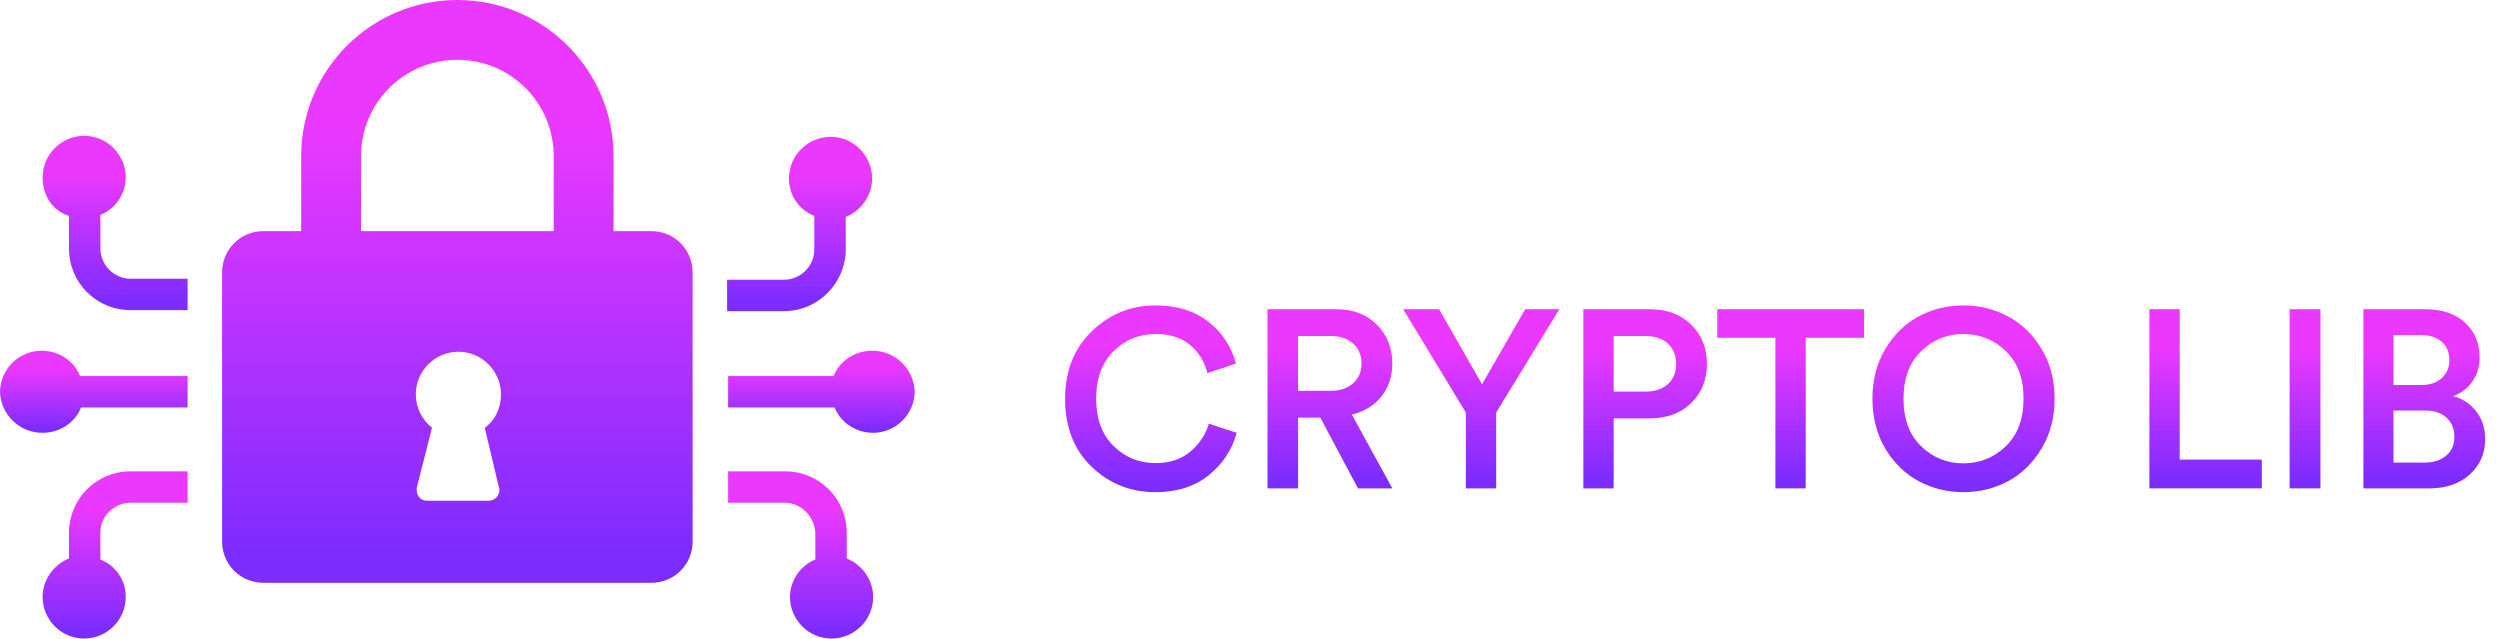
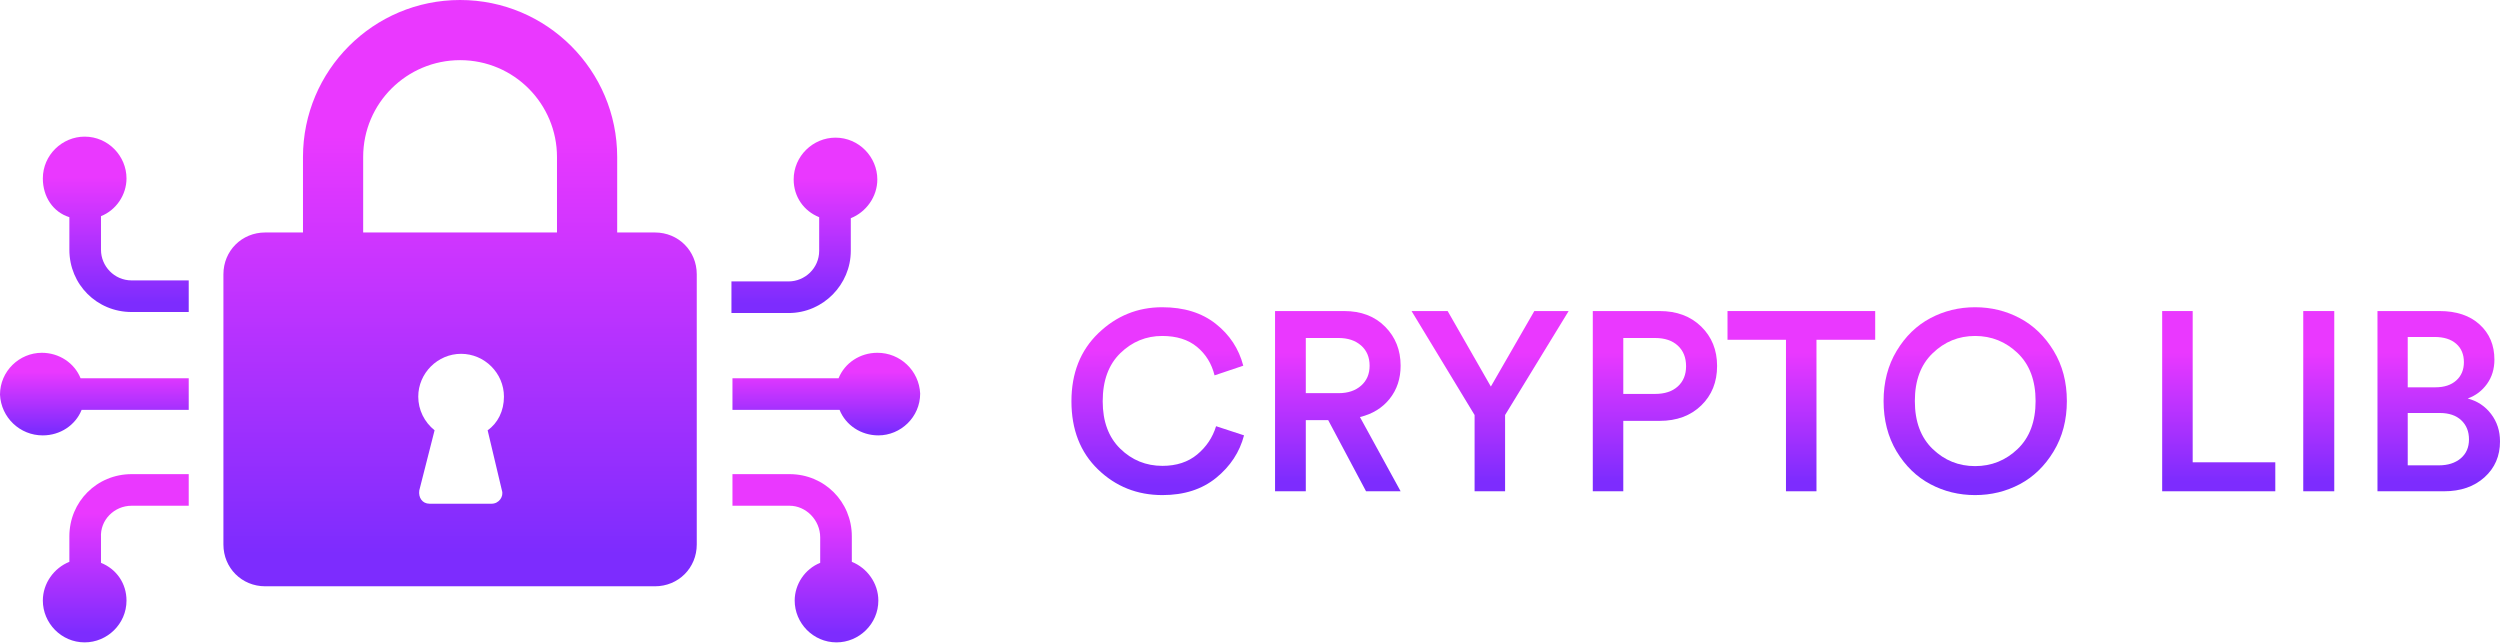
- <svg xmlns="http://www.w3.org/2000/svg" width="783px" height="200px" viewBox="0 0 783 200" version="1.1">
+ <svg xmlns="http://www.w3.org/2000/svg" width="400px" height="103px" viewBox="0 0 400 103" version="1.1">
  <defs>
    <linearGradient x1="50%" y1="23.091%" x2="50%" y2="94.501%" id="linearGradient-1">
      <stop stop-color="#EA38FF" offset="0%" />
      <stop stop-color="#7D2CFE" offset="100%" />
    </linearGradient>
    <linearGradient x1="50%" y1="23.091%" x2="50%" y2="94.501%" id="linearGradient-2">
      <stop stop-color="#EA38FF" offset="0%" />
      <stop stop-color="#7D2CFE" offset="100%" />
    </linearGradient>
    <linearGradient x1="50%" y1="23.091%" x2="50%" y2="94.501%" id="linearGradient-3">
      <stop stop-color="#EA38FF" offset="0%" />
      <stop stop-color="#7D2CFE" offset="100%" />
    </linearGradient>
    <linearGradient x1="50%" y1="23.091%" x2="50%" y2="94.501%" id="linearGradient-4">
      <stop stop-color="#EA38FF" offset="0%" />
      <stop stop-color="#7D2CFE" offset="100%" />
    </linearGradient>
    <linearGradient x1="50%" y1="23.091%" x2="50%" y2="94.501%" id="linearGradient-5">
      <stop stop-color="#EA38FF" offset="0%" />
      <stop stop-color="#7D2CFE" offset="100%" />
    </linearGradient>
    <linearGradient x1="50%" y1="23.091%" x2="50%" y2="94.501%" id="linearGradient-6">
      <stop stop-color="#EA38FF" offset="0%" />
      <stop stop-color="#7D2CFE" offset="100%" />
    </linearGradient>
    <linearGradient x1="50%" y1="23.091%" x2="50%" y2="94.501%" id="linearGradient-7">
      <stop stop-color="#EA38FF" offset="0%" />
      <stop stop-color="#7D2CFE" offset="100%" />
    </linearGradient>
    <linearGradient x1="50%" y1="23.091%" x2="50%" y2="94.501%" id="linearGradient-8">
      <stop stop-color="#EA38FF" offset="0%" />
      <stop stop-color="#7D2CFE" offset="100%" />
    </linearGradient>
    <linearGradient x1="50%" y1="23.091%" x2="50%" y2="94.501%" id="linearGradient-9">
      <stop stop-color="#EA38FF" offset="0%" />
      <stop stop-color="#7D2CFE" offset="100%" />
    </linearGradient>
    <linearGradient x1="50%" y1="23.091%" x2="50%" y2="94.501%" id="linearGradient-10">
      <stop stop-color="#EA38FF" offset="0%" />
      <stop stop-color="#7D2CFE" offset="100%" />
    </linearGradient>
    <linearGradient x1="50%" y1="23.091%" x2="50%" y2="94.501%" id="linearGradient-11">
      <stop stop-color="#EA38FF" offset="0%" />
      <stop stop-color="#7D2CFE" offset="100%" />
    </linearGradient>
    <linearGradient x1="50%" y1="23.091%" x2="50%" y2="94.501%" id="linearGradient-12">
      <stop stop-color="#EA38FF" offset="0%" />
      <stop stop-color="#7D2CFE" offset="100%" />
    </linearGradient>
    <linearGradient x1="50%" y1="23.091%" x2="50%" y2="94.501%" id="linearGradient-13">
      <stop stop-color="#EA38FF" offset="0%" />
      <stop stop-color="#7D2CFE" offset="100%" />
    </linearGradient>
    <linearGradient x1="50%" y1="23.091%" x2="50%" y2="94.501%" id="linearGradient-14">
      <stop stop-color="#EA38FF" offset="0%" />
      <stop stop-color="#7D2CFE" offset="100%" />
    </linearGradient>
  </defs>
  <g id="Page-1" stroke="none" stroke-width="1" fill="none" fill-rule="evenodd">
-     <g id="crypto-lib-small" fill-rule="nonzero">
+     <g id="crypto-lib-small" transform="translate(0, -0)" fill-rule="nonzero">
      <g id="Group">
-         <g>
-           <path d="M21.598,67.619 L21.598,77.778 C21.598,88.572 30.174,97.143 40.973,97.143 L58.759,97.143 L58.759,87.302 L40.973,87.302 C35.573,87.302 31.444,82.857 31.444,77.778 L31.444,67.302 C36.208,65.397 39.384,60.635 39.384,55.556 C39.384,48.572 33.667,42.54 26.363,42.54 C19.374,42.54 13.34,48.254 13.34,55.556 C13.34,61.27 16.516,66.032 21.598,67.619" id="Path" fill="url(#linearGradient-1)" />
-           <path d="M40.973,157.461 L58.759,157.461 L58.759,147.62 L40.973,147.62 C30.174,147.62 21.598,156.191 21.598,166.984 L21.598,174.921 C16.834,176.825 13.34,181.587 13.34,186.984 C13.34,193.968 19.057,200 26.363,200 C33.35,200 39.384,194.286 39.384,186.984 C39.384,181.587 36.208,177.143 31.444,175.239 L31.444,167.302 C31.126,161.905 35.573,157.461 40.973,157.461" id="Path" fill="url(#linearGradient-2)" />
-           <path d="M13.34,135.556 C18.739,135.556 23.504,132.381 25.409,127.619 L58.759,127.619 L58.759,117.778 L25.092,117.778 C23.186,113.016 18.422,109.841 13.023,109.841 C6.035,109.842 5.40706747e-15,115.557 5.40706747e-15,122.858 C0.322,129.983 6.208,135.586 13.34,135.557" id="Path" fill="url(#linearGradient-3)" />
-           <path d="M264.892,78.095 L264.892,67.936 C269.656,66.032 273.15,61.27 273.15,55.873 C273.15,48.889 267.433,42.857 260.128,42.857 C253.141,42.857 247.106,48.572 247.106,55.873 C247.106,61.27 250.282,65.714 255.046,67.619 L255.046,78.095 C255.046,83.492 250.6,87.619 245.518,87.619 L227.732,87.619 L227.732,97.461 L245.518,97.461 C256.316,97.461 264.892,88.572 264.892,78.095" id="Path" fill="url(#linearGradient-1)" />
-           <path d="M255.363,167.302 L255.363,175.239 C250.6,177.143 247.423,181.905 247.423,186.984 C247.423,193.968 253.141,200 260.446,200 C267.433,200 273.468,194.286 273.468,186.984 C273.468,181.587 269.974,176.825 265.21,174.921 L265.21,166.984 C265.21,156.191 256.634,147.62 245.835,147.62 L228.049,147.62 L228.049,157.461 L245.835,157.461 C250.917,157.461 255.363,161.905 255.363,167.302" id="Path" fill="url(#linearGradient-2)" />
-           <path d="M273.15,109.841 C267.751,109.841 262.987,113.016 261.081,117.779 L228.049,117.779 L228.049,127.619 L261.399,127.619 C263.304,132.381 268.069,135.556 273.468,135.556 C280.456,135.556 286.49,129.841 286.49,122.539 C286.168,115.415 280.282,109.813 273.15,109.841" id="Path" fill="url(#linearGradient-4)" />
-           <path d="M82.58,182.54 L203.911,182.54 C211.215,182.54 216.932,176.825 216.932,169.524 L216.932,85.397 C216.932,78.095 211.215,72.381 203.91,72.381 L192.158,72.381 L192.158,48.89 C192.158,21.905 170.242,-1.08141349e-14 143.245,-1.08141349e-14 C116.248,-1.08141349e-14 94.332,21.905 94.332,48.889 L94.332,72.381 L82.58,72.381 C75.275,72.381 69.558,78.095 69.558,85.397 L69.558,169.524 C69.558,176.825 75.275,182.54 82.58,182.54 L82.58,182.54 Z M156.267,152.698 C156.903,154.603 155.315,156.826 153.091,156.826 L133.717,156.826 C131.494,156.826 130.223,154.92 130.54,152.698 L135.304,133.968 C132.128,131.428 130.223,127.619 130.223,123.492 C130.223,116.191 136.258,110.159 143.563,110.159 C150.868,110.159 156.903,116.191 156.903,123.492 C156.903,127.936 154.997,131.746 151.821,133.968 L156.267,152.698 Z M113.071,48.889 C113.071,32.064 126.729,18.73 143.245,18.73 C160.079,18.73 173.418,32.381 173.418,48.889 L173.418,72.381 L113.071,72.381 L113.071,48.89 L113.071,48.889 Z" id="Shape" fill="url(#linearGradient-5)" />
-         </g>
-         <g id="CRYPTO-LIB" transform="translate(333.588, 95.65787)">
-           <path d="M28.333,58.486 C20.471,58.486 13.784,55.821 8.27,50.492 C2.757,45.163 0,38.093 0,29.282 C0,20.524 2.796,13.454 8.389,8.072 C13.982,2.691 20.603,0 28.254,0 C35.007,0 40.56,1.715 44.913,5.144 C49.266,8.574 52.128,12.926 53.5,18.203 L44.557,21.21 C43.66,17.569 41.84,14.615 39.096,12.346 C36.352,10.077 32.738,8.943 28.254,8.943 C23.241,8.943 18.902,10.724 15.235,14.285 C11.568,17.846 9.734,22.846 9.734,29.282 C9.734,35.561 11.555,40.481 15.195,44.042 C18.836,47.604 23.215,49.384 28.333,49.384 C32.712,49.384 36.326,48.197 39.175,45.823 C42.024,43.449 43.976,40.521 45.032,37.038 L53.737,39.887 C52.365,45.111 49.477,49.516 45.071,53.104 C40.666,56.692 35.086,58.486 28.333,58.486 Z" id="Path" fill="url(#linearGradient-6)" />
-           <path d="M91.725,57.299 L79.933,35.139 L72.969,35.139 L72.969,57.299 L63.392,57.299 L63.392,1.187 L84.919,1.187 C90.195,1.187 94.442,2.81 97.661,6.054 C100.879,9.299 102.488,13.349 102.488,18.203 C102.488,22.212 101.354,25.642 99.085,28.491 C96.817,31.34 93.73,33.239 89.826,34.189 L102.488,57.299 L91.725,57.299 Z M72.969,26.75 L83.178,26.75 C86.08,26.75 88.414,25.972 90.182,24.415 C91.949,22.859 92.833,20.788 92.833,18.203 C92.833,15.565 91.949,13.467 90.182,11.911 C88.414,10.354 86.08,9.576 83.178,9.576 L72.969,9.576 L72.969,26.75 Z" id="Shape" fill="url(#linearGradient-7)" />
-           <polygon id="Path" fill="url(#linearGradient-8)" points="125.519 33.556 105.891 1.187 117.13 1.187 130.584 24.692 144.117 1.187 154.801 1.187 135.016 33.556 135.016 57.299 125.519 57.299" />
-           <path d="M171.816,26.987 L181.709,26.987 C184.717,26.987 187.078,26.209 188.792,24.653 C190.507,23.096 191.364,20.999 191.364,18.361 C191.364,15.67 190.507,13.533 188.792,11.95 C187.078,10.368 184.717,9.576 181.709,9.576 L171.816,9.576 L171.816,26.987 Z M183.134,35.376 L171.816,35.376 L171.816,57.299 L162.319,57.299 L162.319,1.187 L183.134,1.187 C188.463,1.187 192.776,2.796 196.073,6.015 C199.371,9.233 201.02,13.322 201.02,18.282 C201.02,23.294 199.371,27.396 196.073,30.588 C192.776,33.78 188.463,35.376 183.134,35.376 Z" id="Shape" fill="url(#linearGradient-9)" />
-           <polygon id="Path" fill="url(#linearGradient-10)" points="250.246 10.13 231.964 10.13 231.964 57.299 222.467 57.299 222.467 10.13 204.265 10.13 204.265 1.187 250.246 1.187" />
-           <path d="M268.132,14.325 C264.439,17.86 262.592,22.819 262.592,29.203 C262.592,35.587 264.439,40.56 268.132,44.121 C271.825,47.683 276.231,49.464 281.348,49.464 C286.466,49.464 290.885,47.683 294.605,44.121 C298.324,40.56 300.184,35.587 300.184,29.203 C300.184,22.819 298.324,17.846 294.605,14.285 C290.885,10.724 286.466,8.943 281.348,8.943 C276.231,8.943 271.825,10.737 268.132,14.325 Z M256.894,44.873 C254.203,40.336 252.857,35.112 252.857,29.203 C252.857,23.294 254.216,18.084 256.933,13.573 C259.65,9.062 263.146,5.672 267.42,3.403 C271.693,1.134 276.336,0 281.348,0 C286.361,0 291.004,1.134 295.277,3.403 C299.551,5.672 303.06,9.062 305.803,13.573 C308.547,18.084 309.919,23.294 309.919,29.203 C309.919,35.112 308.547,40.336 305.803,44.873 C303.06,49.411 299.551,52.814 295.277,55.083 C291.004,57.351 286.361,58.486 281.348,58.486 C276.336,58.486 271.693,57.351 267.42,55.083 C263.146,52.814 259.637,49.411 256.894,44.873 Z" id="Shape" fill="url(#linearGradient-11)" />
-           <polygon id="Path" fill="url(#linearGradient-12)" points="374.815 57.299 339.597 57.299 339.597 1.187 349.094 1.187 349.094 48.276 374.815 48.276" />
-           <polygon id="Path" fill="url(#linearGradient-13)" points="393.176 57.299 383.52 57.299 383.52 1.187 393.176 1.187" />
-           <path d="M406.63,1.187 L425.94,1.187 C431.216,1.187 435.384,2.585 438.445,5.382 C441.505,8.178 443.035,11.818 443.035,16.303 C443.035,19.205 442.27,21.724 440.74,23.861 C439.21,25.998 437.205,27.515 434.725,28.412 C437.732,29.203 440.159,30.812 442.006,33.239 C443.853,35.666 444.776,38.516 444.776,41.787 C444.776,46.324 443.167,50.044 439.948,52.946 C436.73,55.848 432.535,57.299 427.365,57.299 L406.63,57.299 L406.63,1.187 Z M416.047,24.93 L424.674,24.93 C427.417,24.93 429.581,24.217 431.164,22.793 C432.746,21.368 433.538,19.469 433.538,17.095 C433.538,14.668 432.733,12.755 431.124,11.357 C429.515,9.959 427.286,9.26 424.436,9.26 L416.047,9.26 L416.047,24.93 Z M416.047,49.226 L425.703,49.226 C428.552,49.226 430.834,48.501 432.549,47.05 C434.263,45.599 435.121,43.633 435.121,41.154 C435.121,38.674 434.316,36.682 432.707,35.178 C431.098,33.675 428.868,32.923 426.019,32.923 L416.047,32.923 L416.047,49.226 Z" id="Shape" fill="url(#linearGradient-14)" />
-         </g>
+         <path d="M11.099,34.749 L11.099,39.97 C11.099,45.517 15.506,49.922 21.056,49.922 L30.196,49.922 L30.196,44.864 L21.056,44.864 C18.281,44.864 16.159,42.58 16.159,39.97 L16.159,34.586 C18.607,33.607 20.24,31.16 20.24,28.55 C20.24,24.961 17.301,21.861 13.548,21.861 C9.957,21.861 6.855,24.798 6.855,28.55 C6.855,31.487 8.488,33.934 11.099,34.749" id="Path" fill="url(#linearGradient-1)" />
+         <path d="M21.056,80.919 L30.196,80.919 L30.196,75.862 L21.056,75.862 C15.506,75.862 11.099,80.266 11.099,85.813 L11.099,89.892 C8.651,90.87 6.855,93.317 6.855,96.091 C6.855,99.68 9.793,102.78 13.548,102.78 C17.138,102.78 20.24,99.843 20.24,96.091 C20.24,93.317 18.607,91.034 16.159,90.055 L16.159,85.976 C15.996,83.203 18.281,80.919 21.056,80.919" id="Path" fill="url(#linearGradient-2)" />
+         <path d="M6.855,69.662 C9.63,69.662 12.078,68.03 13.058,65.583 L30.196,65.583 L30.196,60.526 L12.895,60.526 C11.915,58.079 9.467,56.447 6.692,56.447 C3.101,56.447 2.77868358e-15,59.384 2.77868358e-15,63.137 C0.165,66.798 3.19,69.677 6.855,69.663" id="Path" fill="url(#linearGradient-3)" />
+         <path d="M136.128,40.133 L136.128,34.912 C138.576,33.934 140.372,31.487 140.372,28.713 C140.372,25.124 137.434,22.024 133.679,22.024 C130.089,22.024 126.987,24.961 126.987,28.713 C126.987,31.487 128.619,33.77 131.068,34.749 L131.068,40.133 C131.068,42.906 128.783,45.027 126.171,45.027 L117.031,45.027 L117.031,50.085 L126.171,50.085 C131.72,50.085 136.128,45.517 136.128,40.133" id="Path" fill="url(#linearGradient-1)" />
+         <path d="M131.231,85.976 L131.231,90.055 C128.783,91.034 127.15,93.481 127.15,96.091 C127.15,99.68 130.089,102.78 133.843,102.78 C137.434,102.78 140.535,99.843 140.535,96.091 C140.535,93.317 138.739,90.87 136.291,89.892 L136.291,85.813 C136.291,80.266 131.884,75.862 126.334,75.862 L117.194,75.862 L117.194,80.919 L126.334,80.919 C128.946,80.919 131.231,83.203 131.231,85.976" id="Path" fill="url(#linearGradient-2)" />
+         <path d="M140.372,56.447 C137.597,56.447 135.149,58.079 134.169,60.526 L117.194,60.526 L117.194,65.583 L134.332,65.583 C135.312,68.03 137.76,69.662 140.535,69.662 C144.126,69.662 147.227,66.725 147.227,62.973 C147.061,59.311 144.037,56.433 140.372,56.447" id="Path" fill="url(#linearGradient-4)" />
+         <path d="M42.438,93.807 L104.789,93.807 C108.543,93.807 111.481,90.87 111.481,87.118 L111.481,43.885 C111.481,40.133 108.543,37.197 104.789,37.197 L98.75,37.197 L98.75,25.124 C98.75,11.257 87.487,1.74556904e-15 73.613,1.74556904e-15 C59.739,1.74556904e-15 48.477,11.257 48.477,25.124 L48.477,37.197 L42.438,37.197 C38.684,37.197 35.746,40.133 35.746,43.885 L35.746,87.118 C35.746,90.87 38.684,93.807 42.438,93.807 L42.438,93.807 Z M80.306,78.471 C80.632,79.45 79.816,80.593 78.673,80.593 L68.717,80.593 C67.574,80.593 66.921,79.613 67.084,78.471 L69.533,68.846 C67.901,67.541 66.921,65.583 66.921,63.462 C66.921,59.71 70.023,56.611 73.777,56.611 C77.531,56.611 80.632,59.71 80.632,63.462 C80.632,65.746 79.652,67.704 78.021,68.846 L80.306,78.471 Z M58.107,25.124 C58.107,16.478 65.126,9.625 73.613,9.625 C82.264,9.625 89.119,16.641 89.119,25.124 L89.119,37.197 L58.107,37.197 L58.107,25.124 L58.107,25.124 Z" id="Shape" fill="url(#linearGradient-5)" />
+       </g>
+       <g id="CRYPTO-LIB" transform="translate(171.4304, 49.15843)">
+         <path d="M14.56,30.056 C10.52,30.056 7.083,28.686 4.25,25.948 C1.417,23.209 0,19.576 0,15.048 C0,10.547 1.437,6.914 4.311,4.148 C7.185,1.383 10.588,0 14.519,0 C17.99,0 20.844,0.881 23.081,2.644 C25.318,4.406 26.788,6.643 27.493,9.354 L22.898,10.9 C22.437,9.029 21.501,7.511 20.091,6.345 C18.681,5.179 16.824,4.596 14.519,4.596 C11.944,4.596 9.714,5.511 7.829,7.341 C5.945,9.171 5.003,11.74 5.003,15.048 C5.003,18.275 5.938,20.803 7.809,22.633 C9.68,24.463 11.93,25.379 14.56,25.379 C16.811,25.379 18.668,24.768 20.132,23.548 C21.596,22.328 22.599,20.823 23.142,19.034 L27.615,20.498 C26.91,23.182 25.426,25.446 23.162,27.29 C20.898,29.134 18.031,30.056 14.56,30.056 Z" id="Path" fill="url(#linearGradient-6)" />
+         <path d="M47.137,29.446 L41.077,18.058 L37.498,18.058 L37.498,29.446 L32.577,29.446 L32.577,0.61 L43.64,0.61 C46.351,0.61 48.534,1.444 50.188,3.111 C51.842,4.779 52.669,6.86 52.669,9.354 C52.669,11.415 52.086,13.177 50.92,14.641 C49.754,16.106 48.168,17.082 46.161,17.57 L52.669,29.446 L47.137,29.446 Z M37.498,13.747 L42.745,13.747 C44.236,13.747 45.436,13.347 46.344,12.547 C47.253,11.747 47.707,10.683 47.707,9.354 C47.707,7.999 47.253,6.921 46.344,6.121 C45.436,5.321 44.236,4.921 42.745,4.921 L37.498,4.921 L37.498,13.747 Z" id="Shape" fill="url(#linearGradient-7)" />
+         <polygon id="Path" fill="url(#linearGradient-8)" points="64.504 17.244 54.417 0.61 60.193 0.61 67.107 12.689 74.061 0.61 79.552 0.61 69.384 17.244 69.384 29.446 64.504 29.446" />
+         <path d="M88.296,13.869 L93.38,13.869 C94.926,13.869 96.139,13.469 97.02,12.669 C97.901,11.869 98.342,10.791 98.342,9.436 C98.342,8.053 97.901,6.955 97.02,6.141 C96.139,5.328 94.926,4.921 93.38,4.921 L88.296,4.921 L88.296,13.869 Z M94.112,18.18 L88.296,18.18 L88.296,29.446 L83.416,29.446 L83.416,0.61 L94.112,0.61 C96.851,0.61 99.067,1.437 100.762,3.091 C102.456,4.745 103.304,6.846 103.304,9.395 C103.304,11.971 102.456,14.079 100.762,15.719 C99.067,17.36 96.851,18.18 94.112,18.18 Z" id="Shape" fill="url(#linearGradient-9)" />
+         <polygon id="Path" fill="url(#linearGradient-10)" points="128.601 5.206 119.206 5.206 119.206 29.446 114.325 29.446 114.325 5.206 104.971 5.206 104.971 0.61 128.601 0.61" />
+         <path d="M137.793,7.361 C135.895,9.178 134.946,11.727 134.946,15.008 C134.946,18.288 135.895,20.844 137.793,22.674 C139.69,24.504 141.954,25.419 144.585,25.419 C147.215,25.419 149.485,24.504 151.397,22.674 C153.308,20.844 154.264,18.288 154.264,15.008 C154.264,11.727 153.308,9.171 151.397,7.341 C149.485,5.511 147.215,4.596 144.585,4.596 C141.954,4.596 139.69,5.518 137.793,7.361 Z M132.017,23.06 C130.634,20.729 129.943,18.044 129.943,15.008 C129.943,11.971 130.641,9.293 132.038,6.975 C133.434,4.657 135.23,2.915 137.426,1.749 C139.623,0.583 142.009,0 144.585,0 C147.16,0 149.546,0.583 151.743,1.749 C153.939,2.915 155.742,4.657 157.152,6.975 C158.562,9.293 159.267,11.971 159.267,15.008 C159.267,18.044 158.562,20.729 157.152,23.06 C155.742,25.392 153.939,27.141 151.743,28.307 C149.546,29.473 147.16,30.056 144.585,30.056 C142.009,30.056 139.623,29.473 137.426,28.307 C135.23,27.141 133.427,25.392 132.017,23.06 Z" id="Shape" fill="url(#linearGradient-11)" />
+         <polygon id="Path" fill="url(#linearGradient-12)" points="192.617 29.446 174.518 29.446 174.518 0.61 179.399 0.61 179.399 24.809 192.617 24.809" />
+         <polygon id="Path" fill="url(#linearGradient-13)" points="202.052 29.446 197.09 29.446 197.09 0.61 202.052 0.61" />
+         <path d="M208.966,0.61 L218.89,0.61 C221.601,0.61 223.743,1.329 225.316,2.766 C226.889,4.203 227.675,6.073 227.675,8.378 C227.675,9.869 227.282,11.164 226.495,12.262 C225.709,13.36 224.679,14.14 223.404,14.601 C224.95,15.008 226.197,15.834 227.146,17.082 C228.095,18.329 228.57,19.793 228.57,21.474 C228.57,23.806 227.743,25.717 226.089,27.209 C224.435,28.7 222.279,29.446 219.622,29.446 L208.966,29.446 L208.966,0.61 Z M213.806,12.811 L218.239,12.811 C219.649,12.811 220.761,12.445 221.574,11.713 C222.388,10.981 222.794,10.005 222.794,8.785 C222.794,7.538 222.381,6.555 221.554,5.836 C220.727,5.118 219.581,4.758 218.117,4.758 L213.806,4.758 L213.806,12.811 Z M213.806,25.297 L218.768,25.297 C220.232,25.297 221.405,24.924 222.286,24.179 C223.167,23.433 223.608,22.423 223.608,21.149 C223.608,19.874 223.194,18.851 222.367,18.078 C221.54,17.305 220.395,16.919 218.931,16.919 L213.806,16.919 L213.806,25.297 Z" id="Shape" fill="url(#linearGradient-14)" />
      </g>
    </g>
  </g>
</svg>
